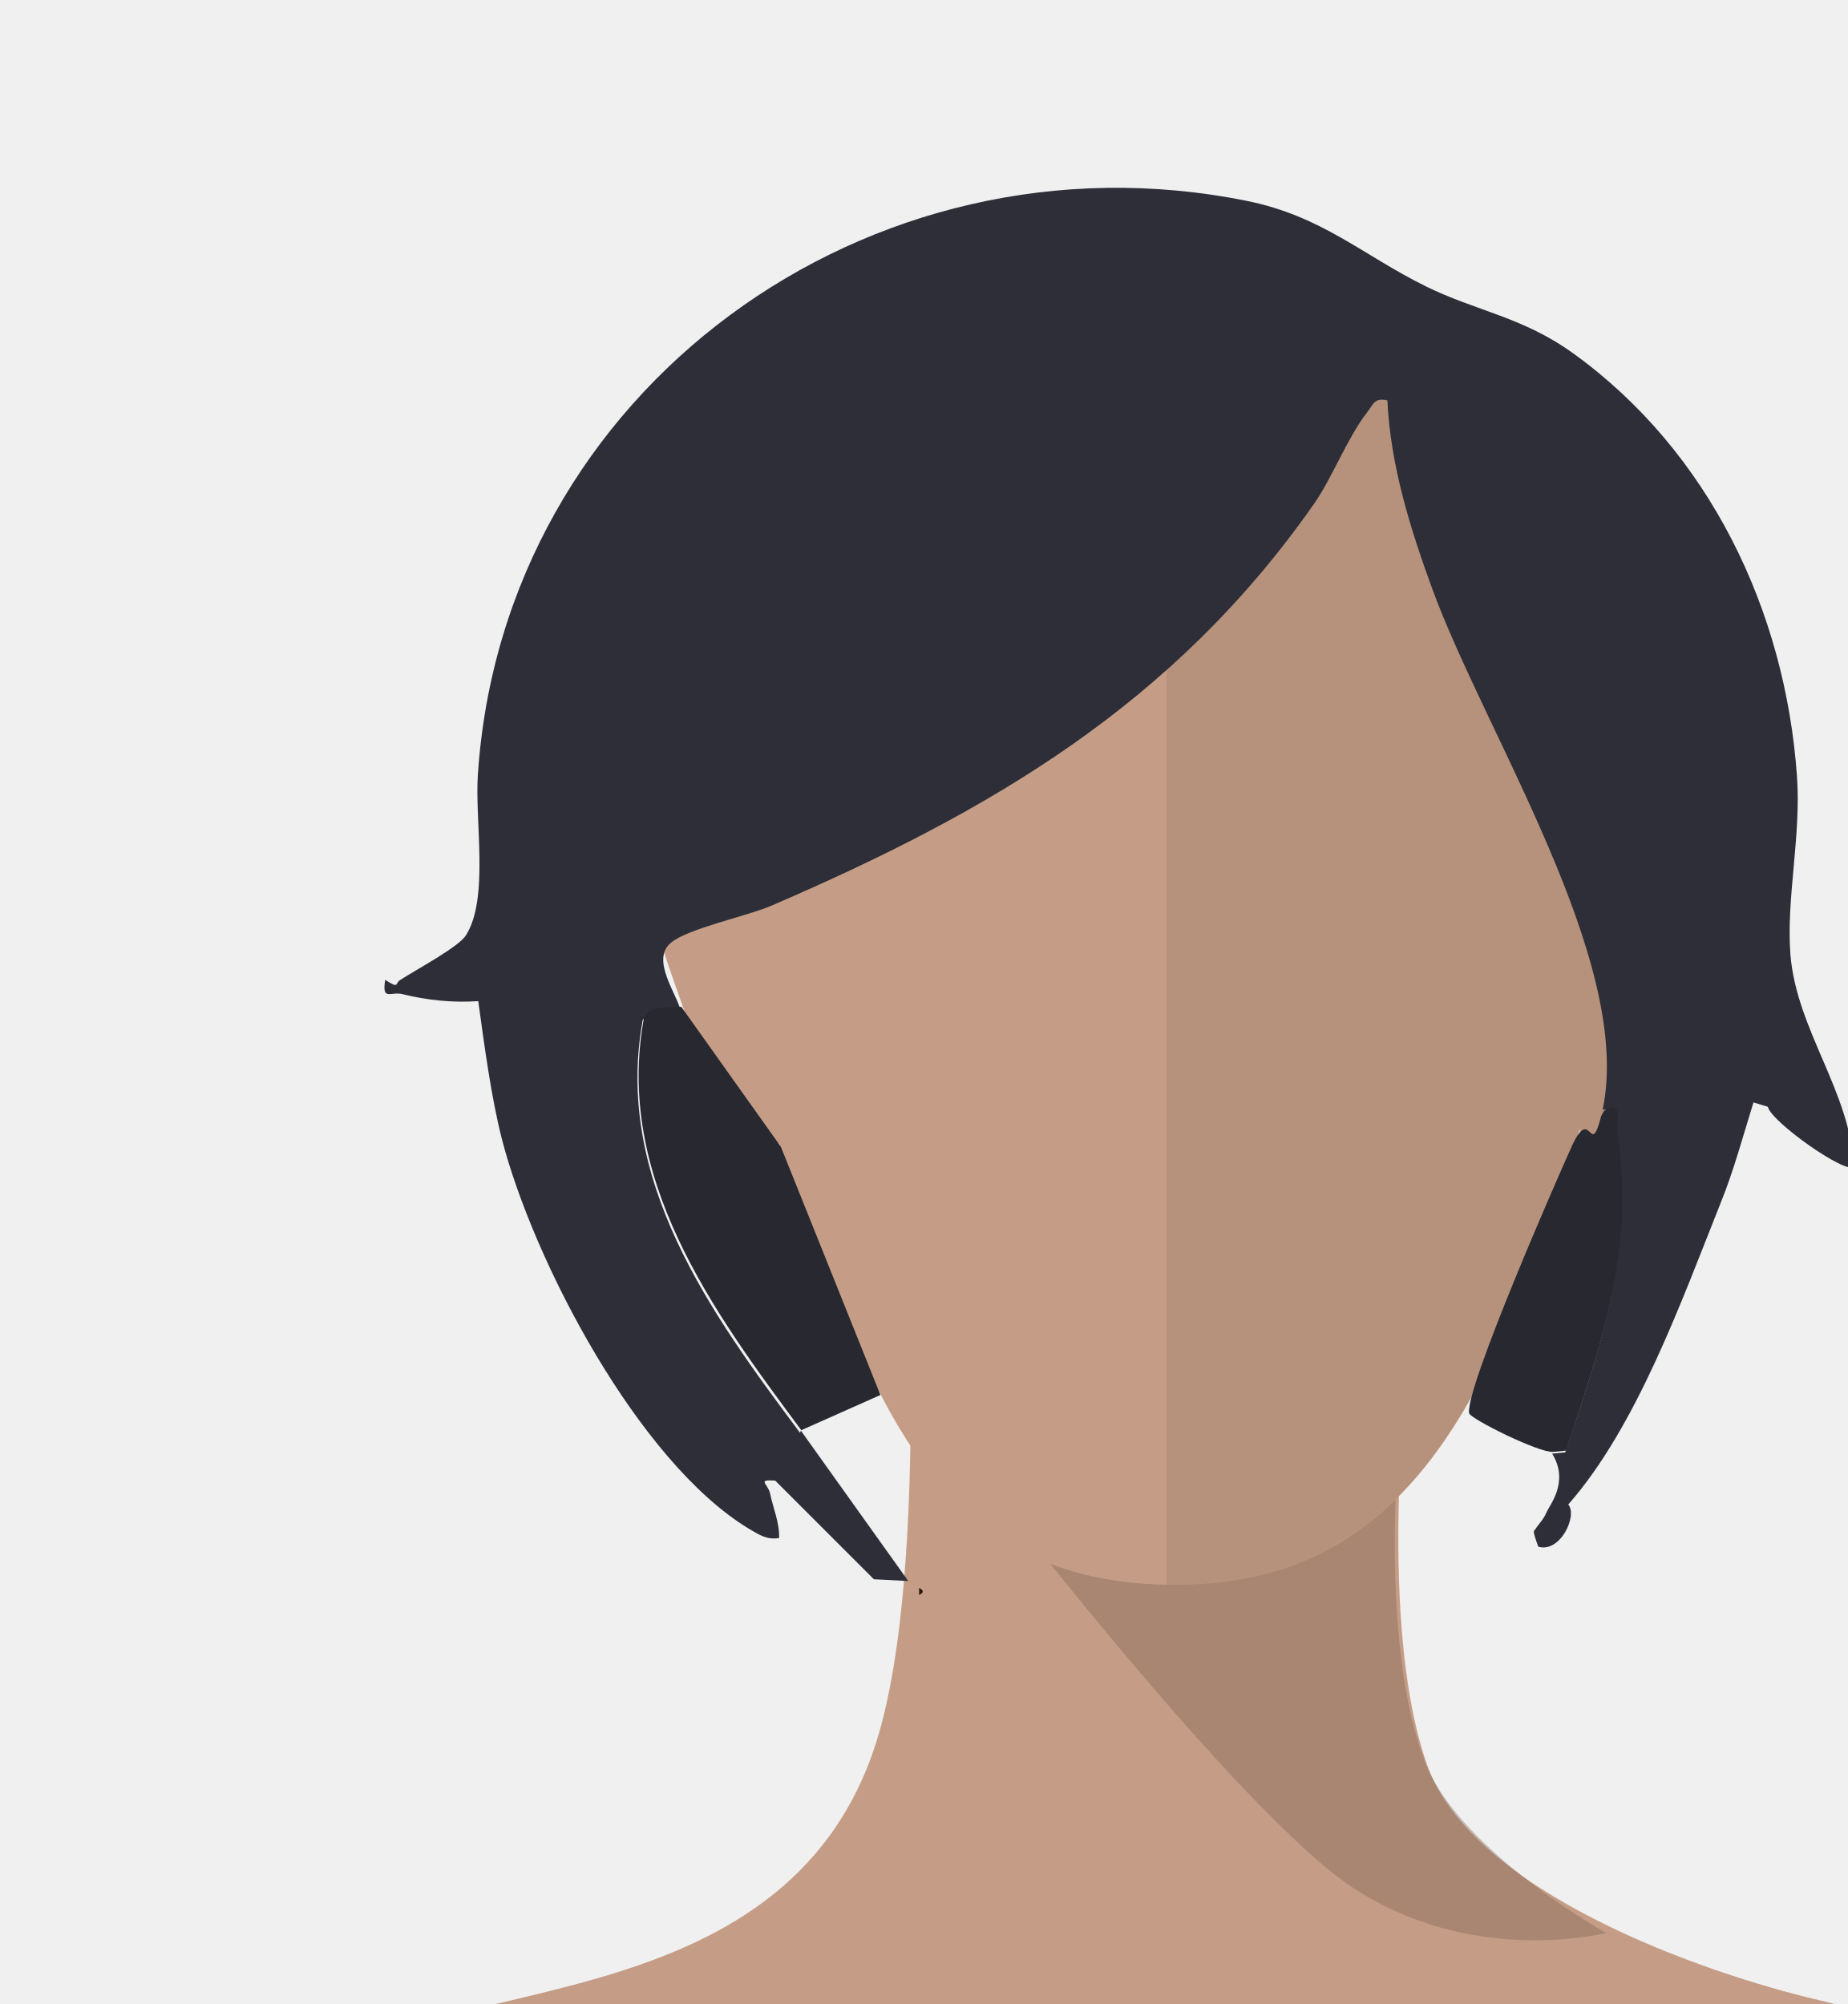
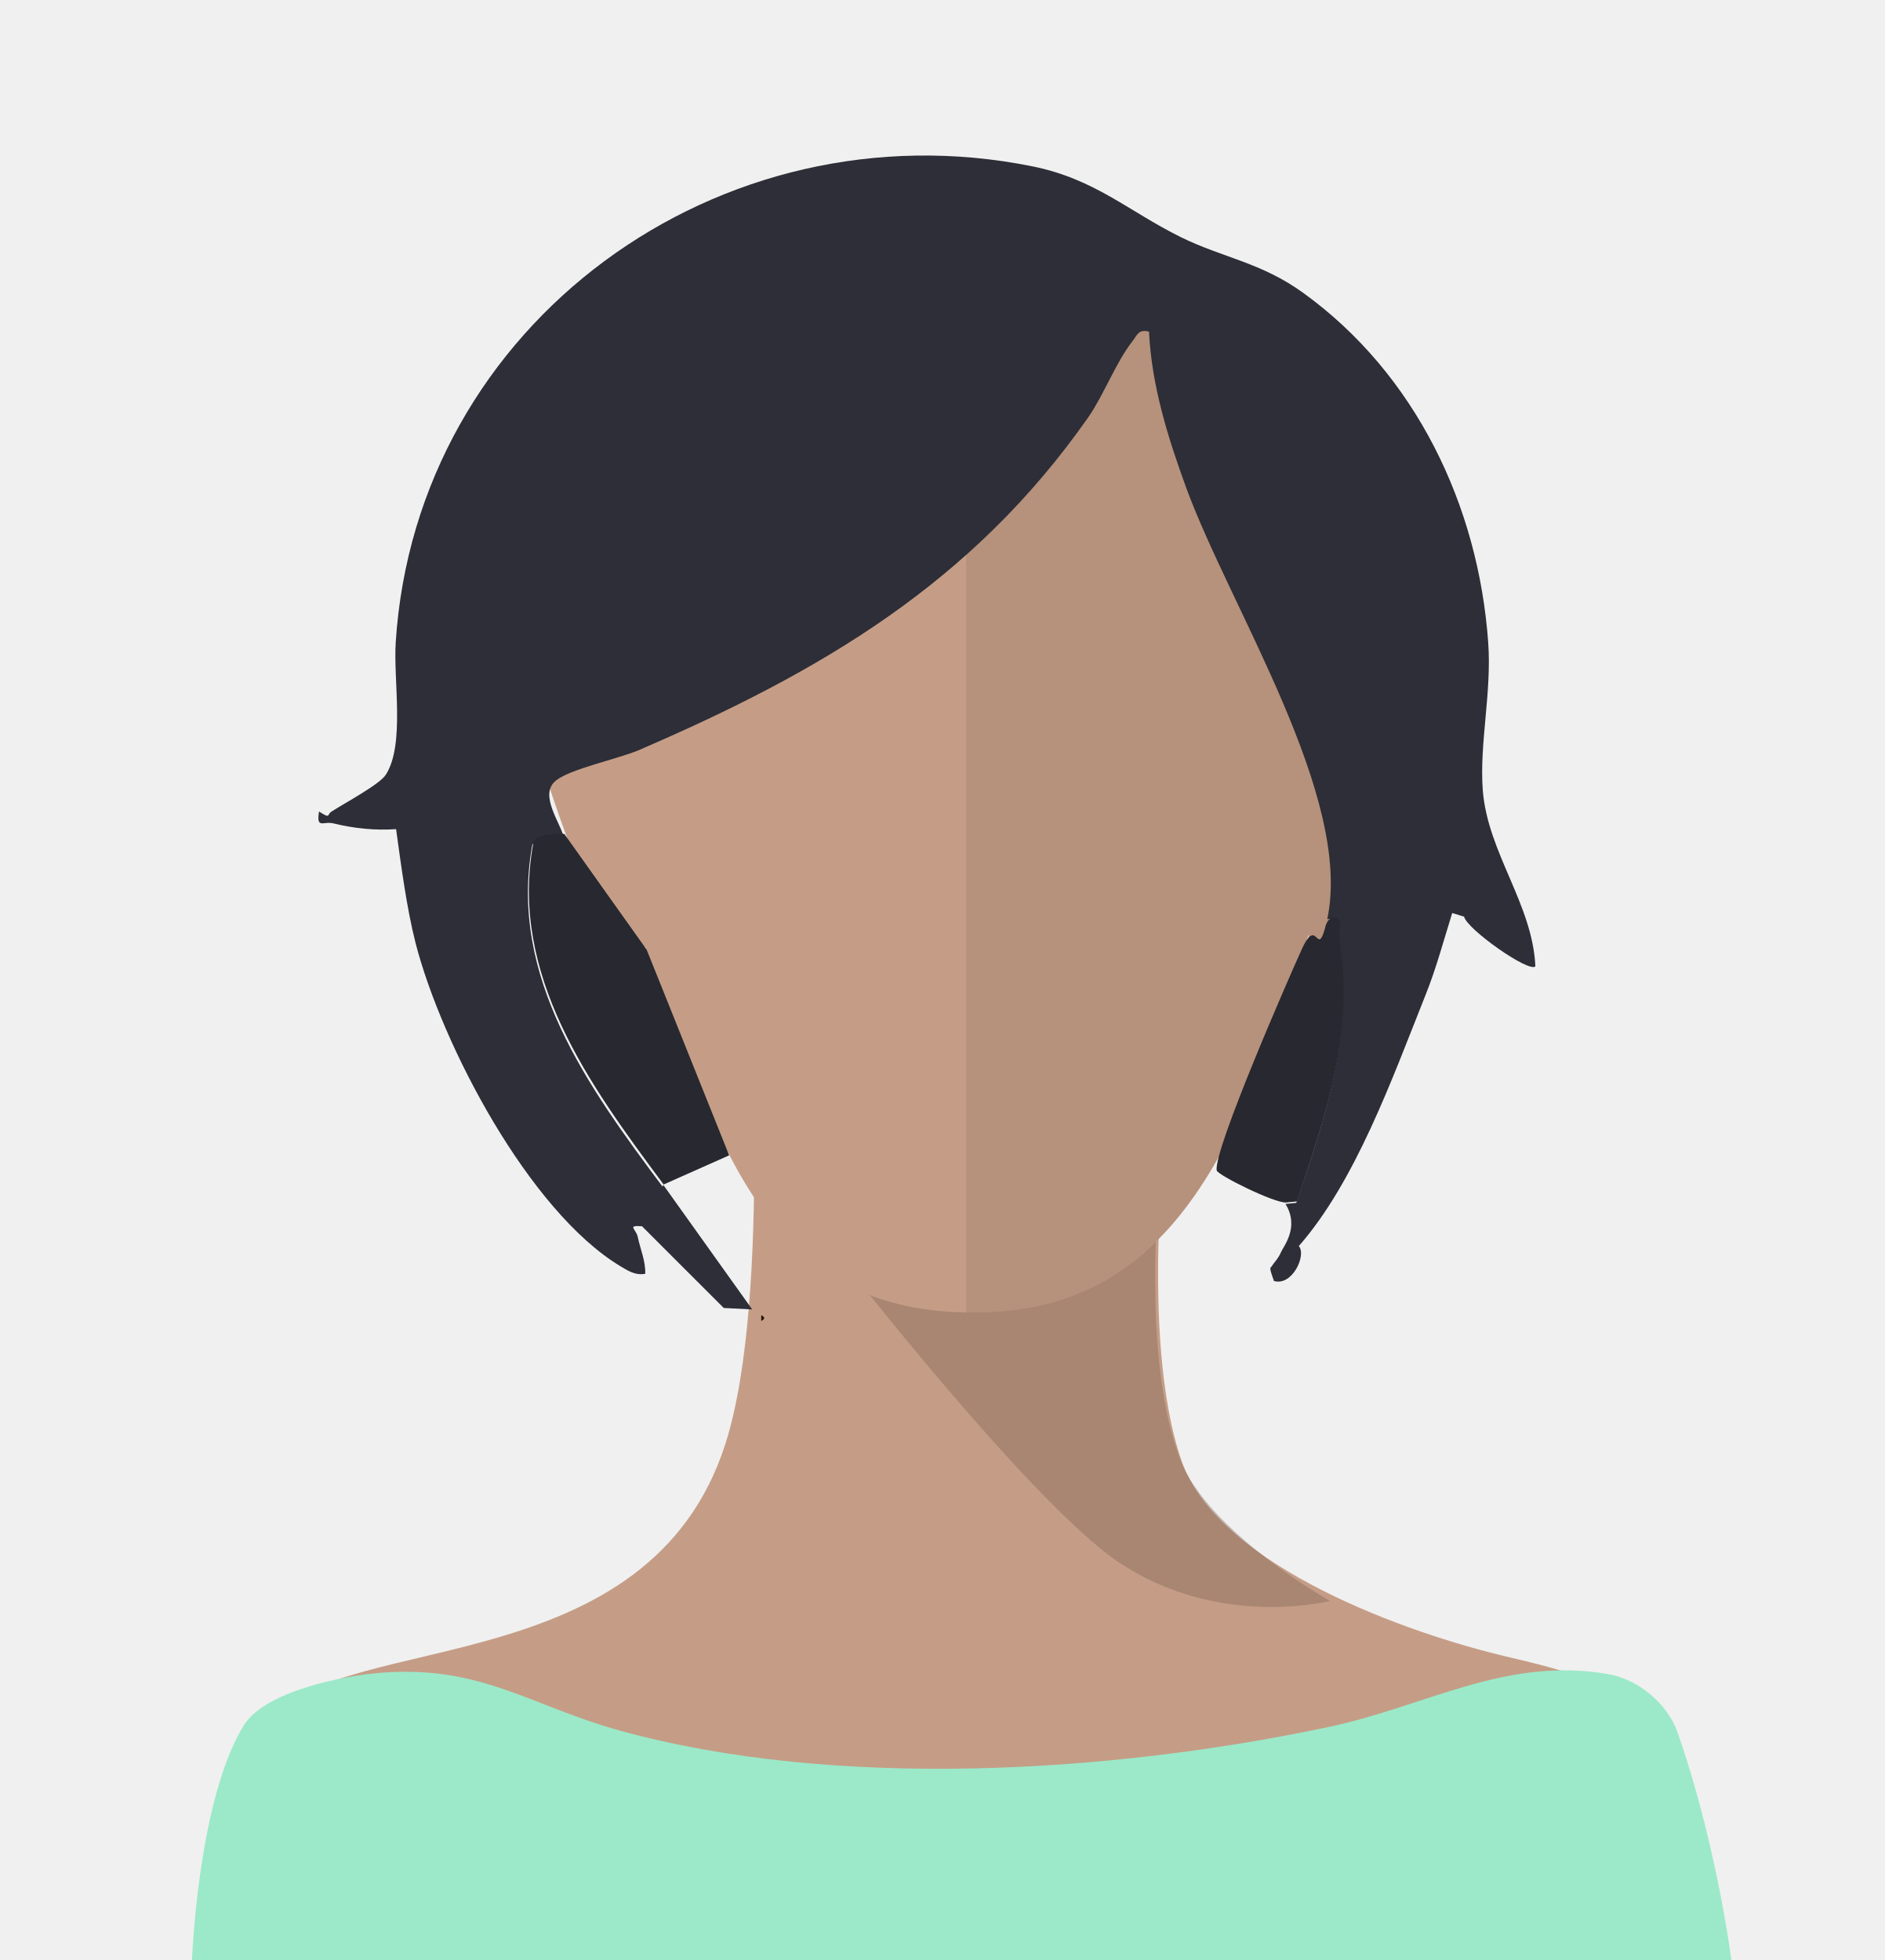
- <svg xmlns="http://www.w3.org/2000/svg" viewBox="0 0 425 461" width="100%" height="100%">
+ <svg xmlns="http://www.w3.org/2000/svg" viewBox="0 0 523.3 544.4" width="100%" height="100%">
  <defs>
    <filter id="tint-1-c59d86" color-interpolation-filters="sRGB">
      <feColorMatrix type="matrix" values="                 0.773 0 0 0 0                 0 0.616 0 0 0                 0 0 0.525 0 0                 0 0 0 1 0               " />
    </filter>
    <filter id="tint-2-9be9c9" color-interpolation-filters="sRGB">
      <feColorMatrix type="matrix" values="                 0.608 0 0 0 0                 0 0.914 0 0 0                 0 0 0.788 0 0                 0 0 0 1 0               " />
    </filter>
    <filter id="tint-3-2d2e37" color-interpolation-filters="sRGB">
      <feColorMatrix type="matrix" values="                 0.176 0 0 0 0                 0 0.18 0 0 0                 0 0 0.216 0 0                 0 0 0 1 0               " />
    </filter>
  </defs>
  <g style="filter: url('#tint-1-c59d86'); transform-origin: center top; z-index: 1;">
    <svg id="a" width="523.3" height="544.4" version="1.1" viewBox="0 0 523.3 544.4">
      <defs>
        <style> .l1_st0 { fill: #101822; } .l1_st1 { fill: #fff; } .l1_st2 { fill: none; } .l1_st3, .l1_st4, .l1_st5 { isolation: isolate; } .l1_st4 { fill: #9d9d9d; opacity: .2; } .l1_st4, .l1_st5 { mix-blend-mode: multiply; } .l1_st5 { fill: #a0a0a0; opacity: .4; } .l1_st6 { fill: #8c522b; } .l1_st7 { clip-path: url(#l1_clippath); } </style>
        <clipPath id="l1_clippath">
          <path class="l1_st2" d="M-30.3,259.3v74-74Z" />
        </clipPath>
      </defs>
      <g class="l1_st3">
        <g id="b">
          <g class="l1_st7">
            <path class="l1_st0" d="M-47.5,365.6c5.2-2.4,10.3-5.5,8.6-10" />
          </g>
          <g>
            <path class="l1_st6" d="M422.9,567.9h-.8c.5.4.8,0,.8,0Z" />
            <g>
              <path class="l1_st1" d="M472,524c-5.5-51.7-21.6-56.3-53.7-63.9-26.4-6.2-79.7-24.7-90.1-54.2-12.2-34.8-3.7-98.7-3.7-98.7l-116.9-37.9s7,90.4-6.1,131.6c-21.2,66.4-105.7,52.1-125.4,76-12.5,15.1-17.2,50.7-19.1,74.4,17.2,6.6,36,10.2,55.5,10.2h301.5c21.5,0,41.7-4.3,60.2-12-.5-7.2-1.4-15.6-2.6-25.5h.4Z" />
              <path class="l1_st5" d="M209.4,317.7c17.6,24.9,76.7,100.1,101.7,116.5,23.5,15.5,49.1,12.5,58.3,10.5-19.1-11.2-36.4-26-41.5-39-13.4-34.3-3.7-98.7-3.7-98.7l-55-17.8-60,19c0,3,0,6.3.1,9.5h.1Z" />
              <path class="l1_st1" d="M389.6,187c-6.8.3-11.5,6.4-14.1,11.6,2.6-45.2-6.4-87.1-6.4-87.1-20.5-62.7-159.8-62.7-186.8-19.7-9.2,14.7-17.3,62-17.3,100.9-2.9-4-7.2-7.6-12.7-7.7-11.6-.2-3,25.1,6.2,50.6,4.4,12.2,9,22.4,13.5,26.4,2.7,2.4,5.5,2,7.2,1,19.9,51.1,30.8,99.4,87.2,101.5,58.2,2.4,77-44.6,97.1-105-.3,2.3.5,4,5,3.1,3.3-.5,10.2-5.7,16.9-25.9,9.3-28.1,15.4-50.2,4.1-49.5h0v-.2h.1Z" />
              <path class="l1_st4" d="M385.4,236.5c9.3-28.1,15.4-50.2,4.1-49.5-6.8.3-11.5,6.4-14.1,11.6,2.6-45.2-6.4-87.1-6.4-87.1-10.7-33.3-54.9-48.9-98.2-49.7h-2.5v302.8c56.6,1.2,75.3-45.4,95-105-.3,2.3.5,4,5,3.1,3.3-.5,10.2-5.7,16.9-25.9h0v-.2h.2Z" />
            </g>
            <path class="l1_st2" d="M565.3,415.9c0,80.5-67.6,145.5-150.9,145.5H112.7c-83.4,0-150.9-65.2-150.9-145.5V90.5C-38.2,10,29.4-55,112.7-55h301.5c83.4,0,150.9,65.2,150.9,145.5v325.2h.2v.2h0Z" />
          </g>
        </g>
      </g>
    </svg>
  </g>
  <g style="filter: url('#tint-2-9be9c9'); transform-origin: center top; z-index: 2;">
    <svg id="a" width="523.3" height="544.4" version="1.1" viewBox="0 0 523.3 544.4">
      <defs>
        <style> .l2_st0 { fill: #101822; } .l2_st1 { fill: #fff; } .l2_st2 { fill: none; } .l2_st3 { isolation: isolate; } .l2_st4 { fill: #8c522b; } .l2_st5 { clip-path: url(#l2_clippath); } </style>
        <clipPath id="l2_clippath">
          <path class="l2_st2" d="M-30.3,259.3v74-74Z" />
        </clipPath>
      </defs>
      <g class="l2_st3">
        <g id="b">
          <g class="l2_st5">
            <path class="l2_st0" d="M-47.5,365.6c5.2-2.4,10.3-5.5,8.6-10" />
          </g>
          <g>
            <path class="l2_st4" d="M422.9,567.9h-.8c.5.4.8,0,.8,0Z" />
            <path class="l2_st2" d="M565.3,415.9c0,80.5-67.6,145.5-150.9,145.5H112.7c-83.4,0-150.9-65.2-150.9-145.5V90.5C-38.2,10,29.4-55,112.7-55h301.5c83.4,0,150.9,65.2,150.9,145.5v325.2h.2v.2h0Z" />
          </g>
        </g>
      </g>
      <path class="l2_st1" d="M67.8,479.1c5.8-9.3,27.5-13.7,38.2-14.5,27.7-2.1,41.3,9.2,66.2,16.1,59.9,16.5,136.2,11.8,196.7-1,27-5.7,49.3-19.7,77.7-14.7,8.6,1.5,16.5,8.3,19.3,16.2,7.6,21.7,13.7,49.8,16.1,72.8-.7,4.6-12.6,8.2-16.5,9.9-21.1,9.2-34.4,8.7-56.4,10-96.7,5.9-194.8-.2-291.8,1.3-21.1-3.9-47.6-7.9-64.3-21.2.2-20.2,3.8-57.4,14.8-74.9Z" />
    </svg>
  </g>
  <g style="filter: url('#tint-3-2d2e37'); transform-origin: center top; z-index: 3;">
    <svg id="a" width="523.3" height="544.4" version="1.1" viewBox="0 0 523.3 544.4">
      <defs>
        <style> .l3_st0 { fill: #101822; } .l3_st1 { fill: #fff; } .l3_st2 { fill: #e8711a; } .l3_st3 { fill: none; } .l3_st4 { fill: #e0e0e0; } .l3_st5 { isolation: isolate; } .l3_st6 { fill: #8c522b; } .l3_st7 { clip-path: url(#l3_clippath); } </style>
        <clipPath id="l3_clippath">
          <path class="l3_st3" d="M-30.3,259.3v74-74Z" />
        </clipPath>
      </defs>
      <g class="l3_st5">
        <g id="b">
          <g class="l3_st7">
            <path class="l3_st0" d="M-47.5,365.6c5.2-2.4,10.3-5.5,8.6-10" />
          </g>
          <g>
            <path class="l3_st6" d="M422.9,567.9h-.8c.5.4.8,0,.8,0Z" />
            <path class="l3_st3" d="M565.3,415.9c0,80.5-67.6,145.5-150.9,145.5H112.7c-83.4,0-150.9-65.2-150.9-145.5V90.5c0-80.5,67.6-145.5,150.9-145.5h301.5c83.4,0,150.9,65.2,150.9,145.5v325.2h.2v.2h0Z" />
          </g>
        </g>
      </g>
      <g>
        <path class="l3_st1" d="M184.2,329.1l24.7,34.6-7.9-.4-22.7-22.7c-4.3-.3-1.7.7-1.2,2.9.7,3.4,2.2,6.7,2.1,10.3-2.8.5-4.7-.8-6.9-2.1-25.4-15.3-49.6-61.5-56.9-89.8-2.5-9.9-4-21.5-5.4-31.6-5.9.4-11.7-.2-17.4-1.6-2.8-.7-4.8,1.7-4-3.3,3.4,2.2,2.1.8,3.5,0,3.7-2.4,13.5-7.6,15.1-10.3,5.3-8.4,2-26.3,2.7-36.7,5.7-88.7,90.1-149.7,176.8-132.2,17.4,3.5,26.7,12.5,41.3,19.7,11.6,5.7,22.3,7,34,15.5,31.1,22.5,48.6,59,51.3,97.1,1,13.9-2.5,28.1-1.5,41.1,1.4,17.3,13.8,31.5,14.6,48.8-1.7,1.9-19-10.3-19.8-13.8l-3.3-1c-2.4,7.7-4.5,15.6-7.5,23-9.2,23.1-19.4,51.6-35.1,69.5,2.2,2.5-1.8,11.2-6.9,9.7-1.6-4.4-.9-3.5-.6-4.1.5-.9,1.8-2.1,2.5-3.8s5.3-7,1.3-13.5l3-.3c8-24,16-46,11.8-73-.5-3.1,2.1-6.7-3.2-5.8,7.2-33.9-26.9-86.3-39.2-119.9-5.1-14-9.6-28.4-10.3-43.3-3-.7-3.2.9-4.7,2.8-4.5,5.8-8,15-12.1,20.9-32.3,46.2-74.4,70.8-125,92.6-5.7,2.4-19,5.2-22.9,8.4-5,4,1.6,12.1,2.4,16.5,2.5,13.6-8.4-1.8-9,1.5-6.6,36.6,15.6,67.2,36.2,94.8Z" />
        <path class="l3_st4" d="M156.7,231.6l22.9,32.2,22.9,57.1-18.2,8.1c-20.6-27.7-42.9-58.2-36.2-94.8.6-3.3,8.7-2.4,8.8-2.6Z" />
        <path class="l3_st4" d="M368.4,256.6c.3-1.2,1.6-2.1,2.8-1.7,1.9.6.4,3.4.8,5.8,4.2,27.1-3.9,49-11.8,73l-3,.3c-3.3.2-19-7.6-19.3-8.9-1-5.5,20.5-54.6,23.7-61.6,4.4-9.5,4.1,3.5,6.7-6.9Z" />
        <path class="l3_st2" d="M211.4,365.3c1.1.5,1.1,1.1,0,1.6v-1.6Z" />
      </g>
    </svg>
  </g>
</svg>
